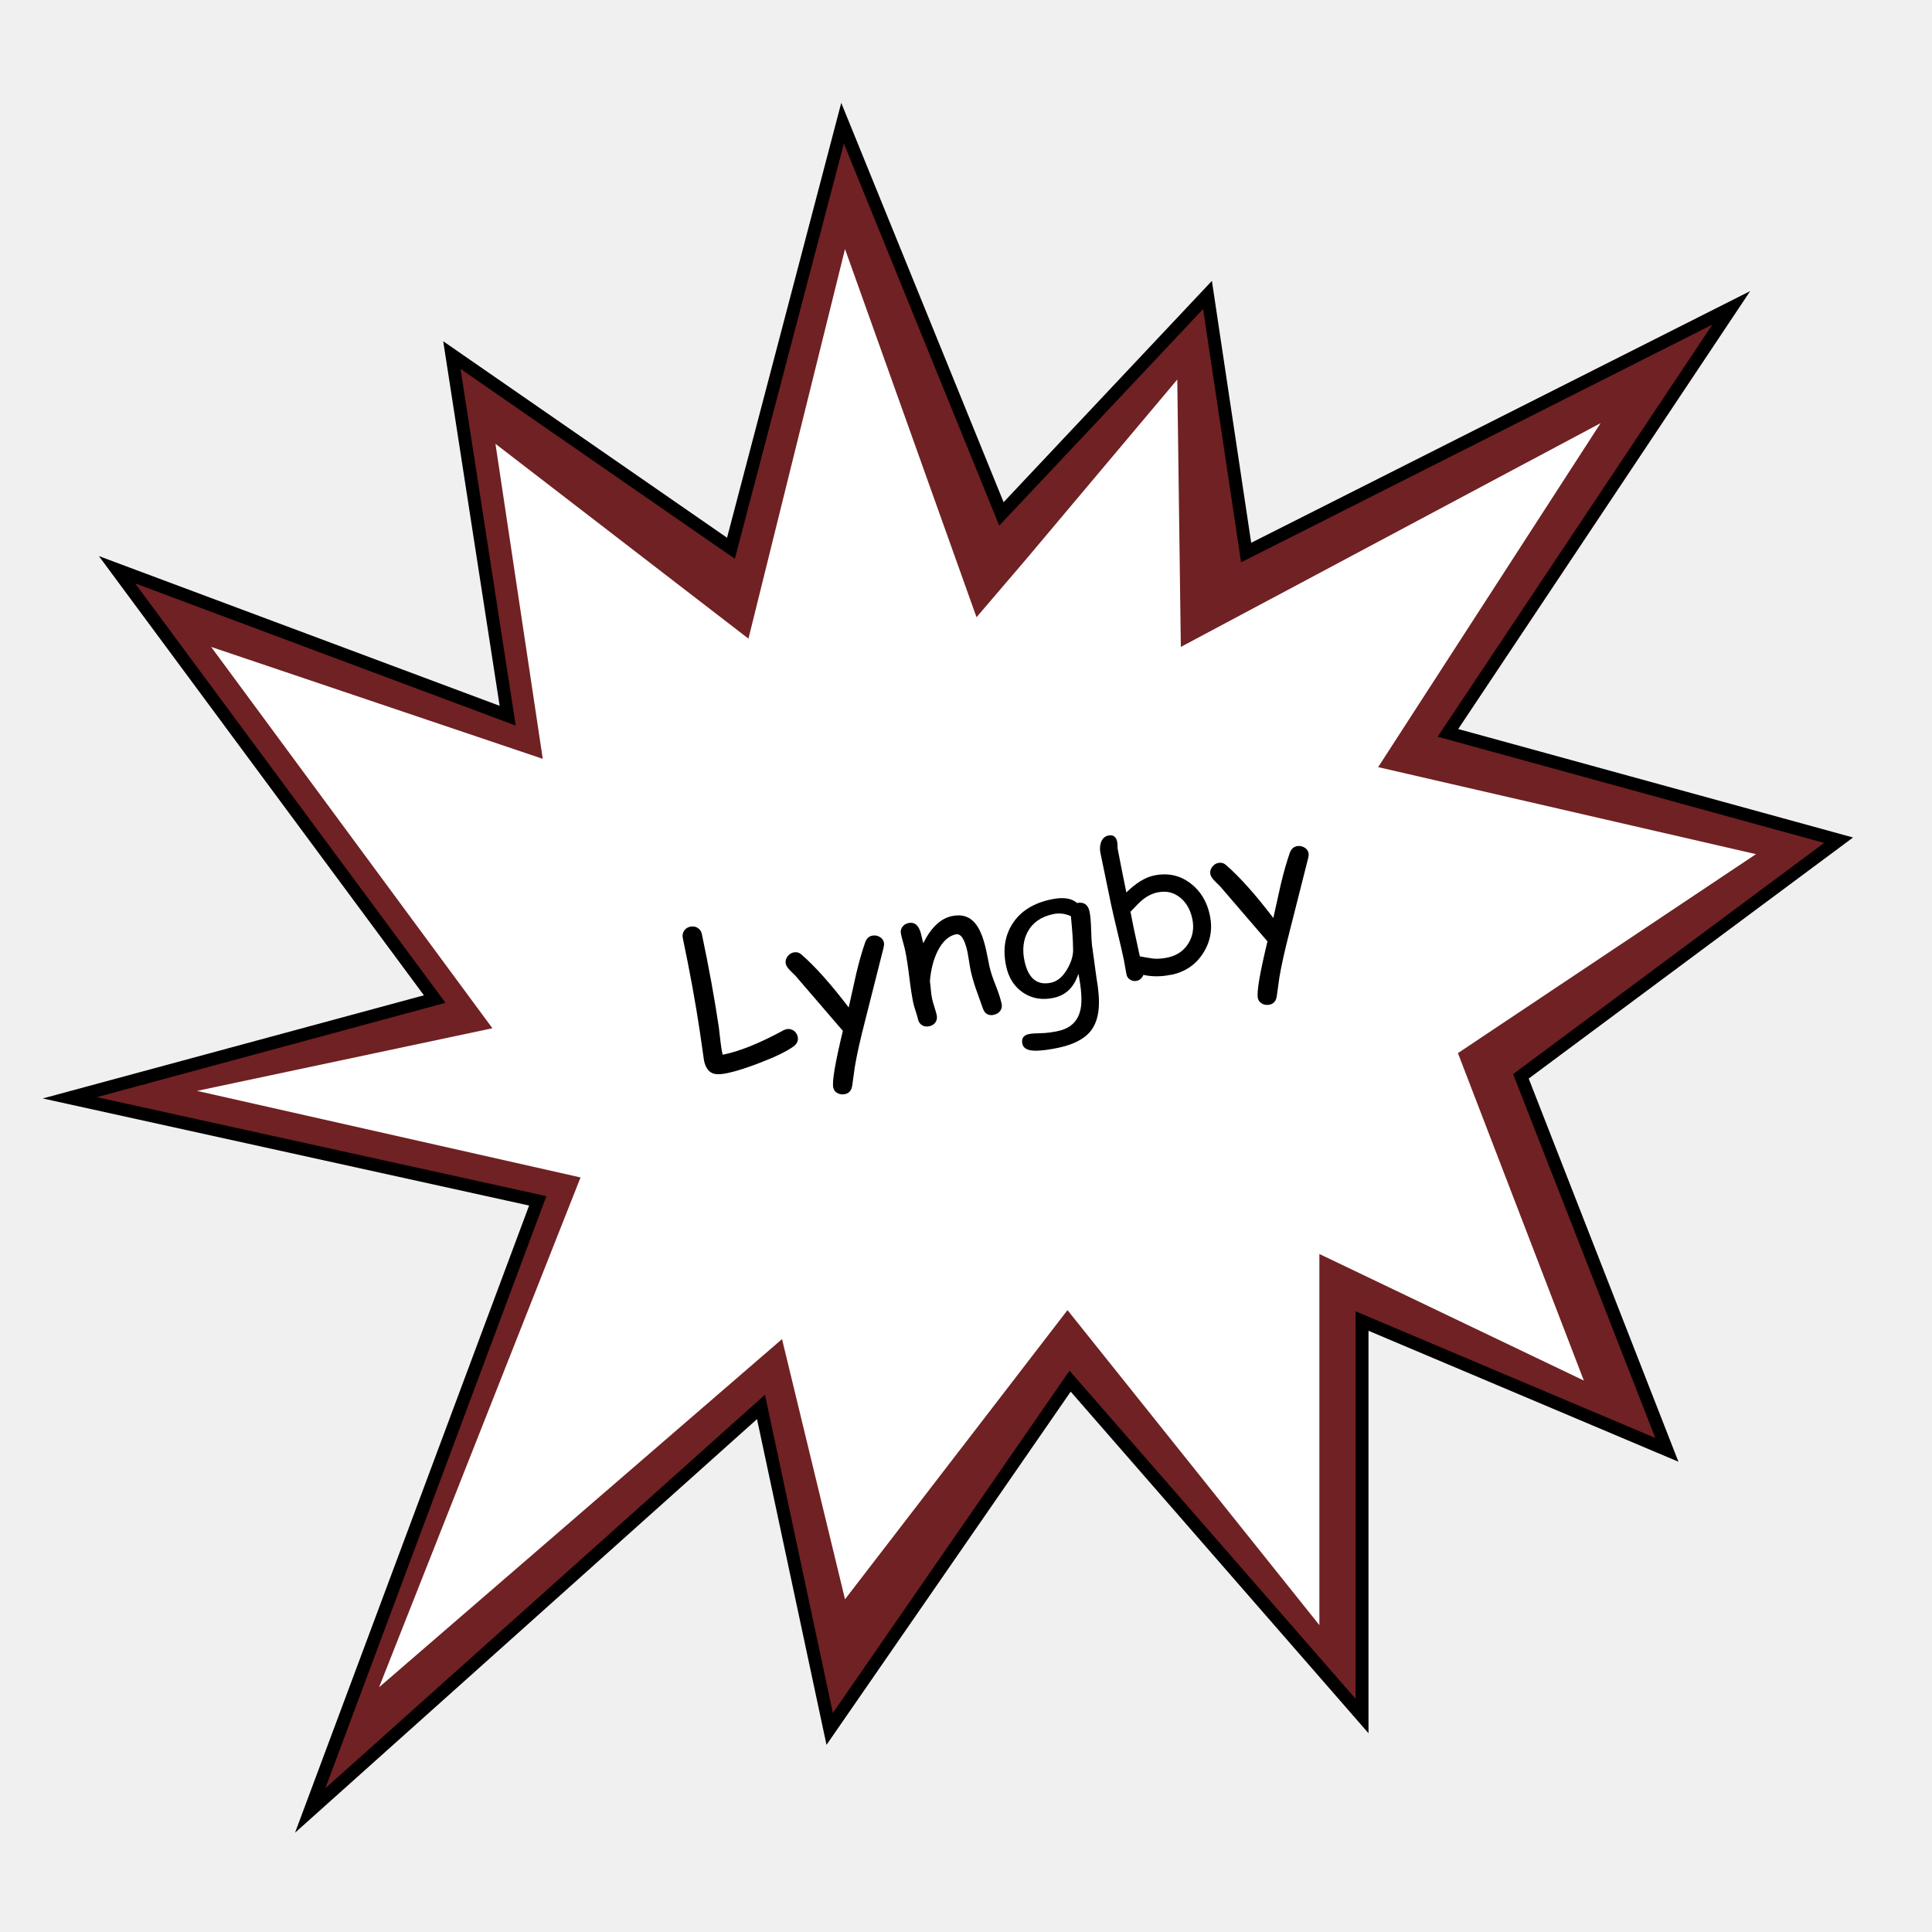
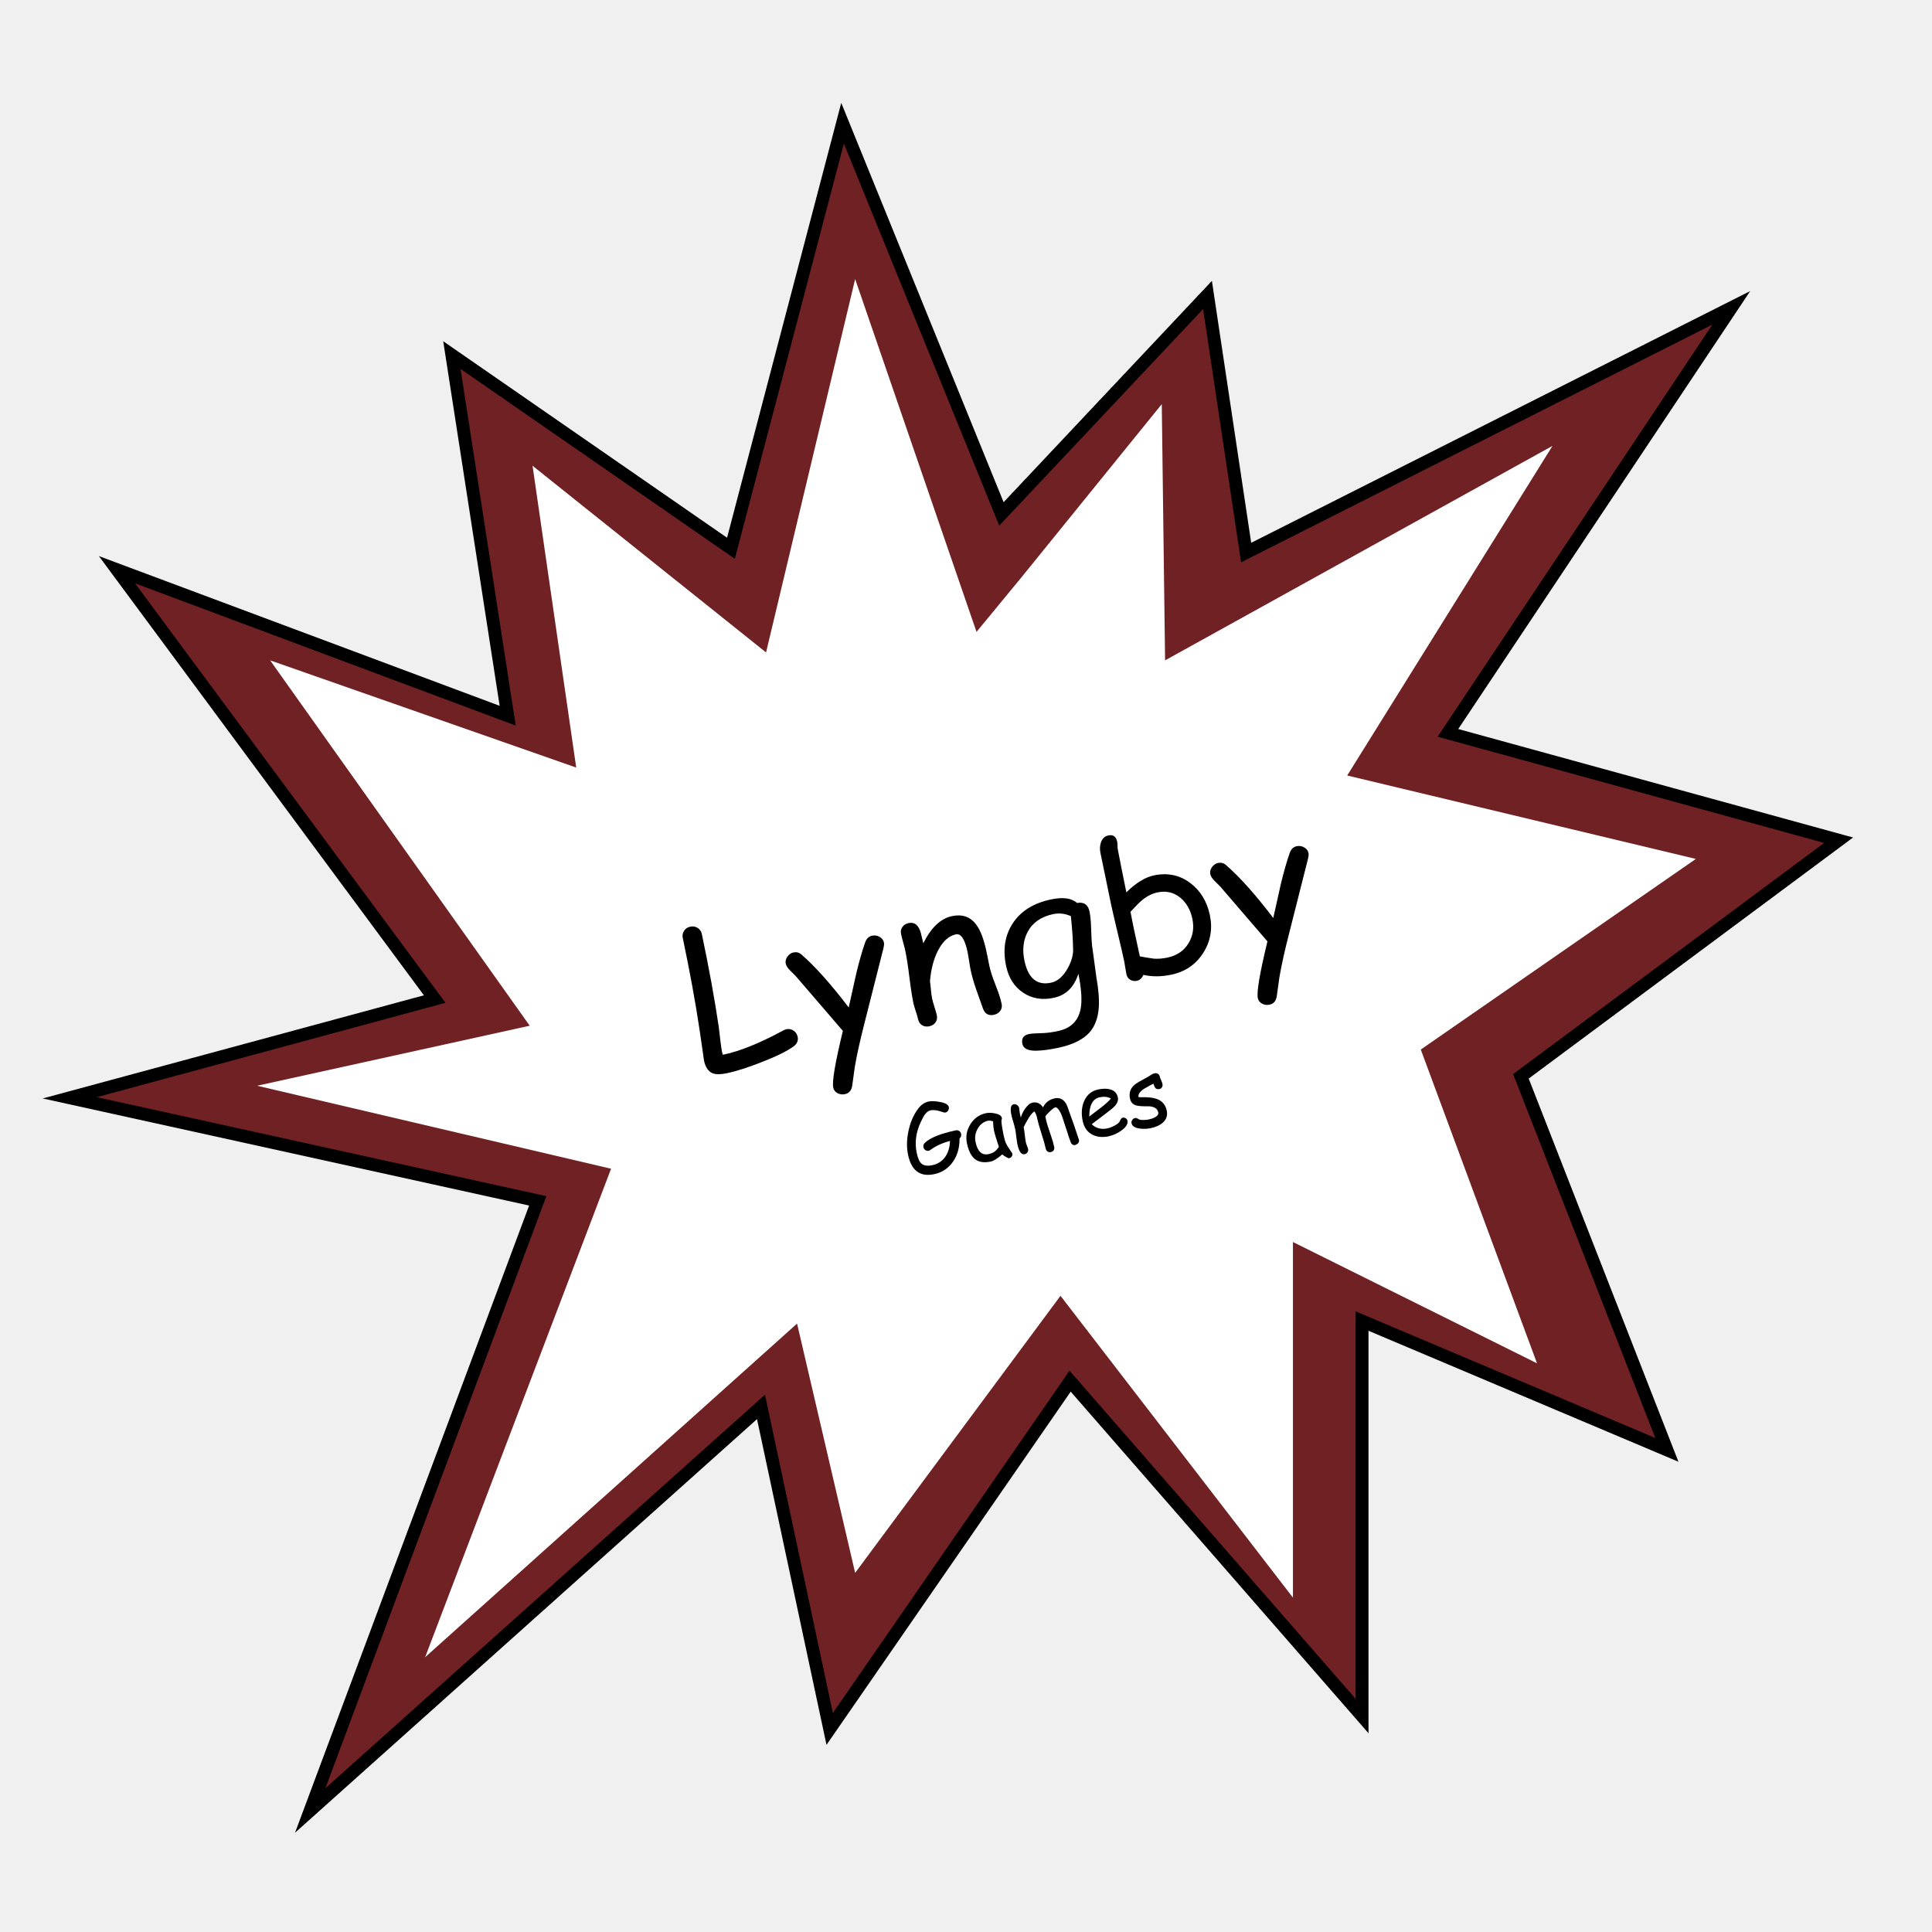
<svg xmlns="http://www.w3.org/2000/svg" id="Layer_2" viewBox="0 0 450 450">
  <defs>
    <style>.cls-1{fill:#fff;}.cls-2{fill:#702123;stroke:#000;stroke-miterlimit:10;stroke-width:3px;}</style>
  </defs>
-   <path class="cls-2" d="m27.25,132.7l91,34-13-84,65,45,26-99,37,91,48-51,9,60,113-57-66,99,91,25-74,55,34,87-71-30v92l-68-78-56,81-16-75-105,94,53-142-109-24,37.15-10.05c15.95-4.32,31.9-8.63,47.85-12.95-24.67-33.33-49.33-66.67-74-100Z" />
-   <polygon class="cls-1" points="196.82 58 174.33 148.75 115.4 103.37 126.42 176.75 49.18 150.68 114.69 239.5 45.89 254.09 135.22 274.25 88.29 393 182.15 311.9 196.82 372.5 248.64 305.15 307.31 378.52 307.31 292.08 368.91 321.56 339.58 245.29 409 198.95 321 178.68 372.82 98.55 275.04 150.68 274.21 88.4 238.87 130.41 227.45 143.76 196.82 58" />
  <g>
-     <path d="m184.79,243.76c-1.52,1.1-4.02,2.32-7.49,3.67-3.2,1.25-5.84,2.09-7.93,2.53-1.5.32-2.62.33-3.37.03-1.01-.4-1.69-1.39-2.02-2.96l-1.02-7.06c-.97-6.5-2.28-13.67-3.93-21.5-.13-.6-.02-1.16.31-1.67.33-.51.81-.83,1.44-.96.64-.13,1.21-.04,1.73.29.51.33.83.8.96,1.4,1.67,7.93,2.99,15.18,3.96,21.76l.38,3.26c.13,1.19.3,2.23.52,3.12,3.88-.77,8.6-2.67,14.15-5.69.24-.12.47-.21.69-.26.64-.13,1.22,0,1.76.38.46.36.75.82.87,1.38.19.9-.15,1.66-1.01,2.28Z" />
-     <path d="m205.83,220.62l-4.39,17.36c-1.09,4.23-1.87,7.74-2.34,10.54l-.61,4.39c-.17,1.09-.74,1.74-1.69,1.94-.62.13-1.2.05-1.74-.24-.53-.29-.86-.72-.98-1.3-.3-1.4.45-5.8,2.24-13.2l-11.03-12.82-1.33-1.32c-.54-.56-.85-1.06-.94-1.49-.12-.58,0-1.13.38-1.66.38-.53.85-.86,1.43-.98.68-.14,1.26,0,1.74.4,3.22,2.78,6.93,6.92,11.11,12.42l1.77-7.95c.66-2.76,1.35-5.16,2.06-7.2.31-.89.85-1.41,1.62-1.57.61-.13,1.19-.04,1.74.27.55.31.89.74,1.01,1.3.06.31.04.68-.07,1.11Z" />
-     <path d="m231.5,236.37c-1.28.27-2.14-.24-2.58-1.52l-1.6-4.48c-.55-1.6-.98-3.11-1.28-4.54-.08-.39-.2-1.06-.34-2.02-.15-.95-.26-1.62-.34-2.01-.64-3.03-1.55-4.42-2.74-4.17-1.66.35-3.05,1.62-4.18,3.8-1.01,1.99-1.62,4.36-1.85,7.12.09.55.16,1.26.23,2.1.06.72.16,1.41.3,2.07.09.42.27,1.04.53,1.86.27.82.44,1.45.53,1.87.13.63.04,1.19-.29,1.66-.33.48-.81.79-1.45.92-.65.14-1.22.05-1.71-.26-.48-.31-.79-.78-.92-1.41-.09-.42-.27-1.04-.54-1.86-.27-.82-.46-1.44-.54-1.86-.3-1.44-.62-3.47-.94-6.08-.32-2.61-.64-4.63-.94-6.08-.09-.45-.26-1.11-.5-1.98-.24-.87-.41-1.53-.5-1.98-.13-.6-.02-1.14.32-1.62.34-.47.82-.78,1.45-.91,1.37-.29,2.31.47,2.83,2.26l.59,2.45c1.83-3.67,4.06-5.78,6.69-6.33,2.38-.5,4.24.14,5.59,1.92.92,1.18,1.68,3.06,2.28,5.63l.45,2.12.39,1.96c.25,1.16.72,2.64,1.43,4.41.71,1.78,1.18,3.24,1.43,4.39.13.62.02,1.16-.32,1.64-.34.47-.83.78-1.47.91Z" />
-     <path d="m254.4,220.51l.98,7.18c.5,2.82.68,5.18.54,7.07-.19,2.41-.9,4.31-2.15,5.71-1.51,1.68-3.95,2.88-7.32,3.59-1.97.42-3.66.64-5.05.67-1.94.04-3.03-.49-3.27-1.6-.26-1.25.25-2.01,1.54-2.28.54-.11,1.45-.18,2.75-.2,1.3-.02,2.7-.2,4.21-.55,2.84-.64,4.53-2.36,5.08-5.16.35-1.86.18-4.57-.53-8.13-.51,1.57-1.24,2.82-2.2,3.76-.96.93-2.15,1.55-3.58,1.85-2.69.57-5.06.16-7.11-1.22-2.05-1.38-3.37-3.45-3.95-6.21-.8-3.79-.29-7.08,1.52-9.88,1.87-2.89,4.86-4.76,8.96-5.62,1.38-.29,2.58-.37,3.58-.23,1.01.14,1.83.5,2.46,1.06,1.6-.29,2.57.37,2.91,2,.21,1,.33,2.36.37,4.1.07,2.01.14,3.37.23,4.08Zm-9.07-7.6c-2.82.59-4.81,1.97-5.97,4.14-1.03,1.95-1.28,4.2-.74,6.75.43,2.03,1.16,3.48,2.19,4.33,1.03.85,2.36,1.11,4,.76,1.5-.32,2.79-1.42,3.86-3.32.97-1.74,1.39-3.35,1.26-4.84,0-1.58-.17-4.03-.5-7.34-.69-.31-1.37-.5-2.05-.58-.68-.08-1.37-.04-2.05.1Z" />
-     <path d="m272.78,227.03c-2.27.48-4.43.49-6.46.04-.33.77-.84,1.23-1.52,1.38-.56.12-1.08.03-1.55-.25s-.77-.71-.88-1.27c-.08-.36-.17-.91-.29-1.63-.11-.72-.21-1.27-.29-1.63-.31-1.49-.82-3.71-1.53-6.65-.71-2.95-1.22-5.17-1.53-6.65-.22-1.02-.62-2.96-1.2-5.82-.59-2.86-.99-4.8-1.21-5.84-.18-.84-.15-1.64.08-2.39.31-.96.9-1.53,1.76-1.71,1.11-.23,1.8.26,2.06,1.48.04.2.06.49.07.89,0,.39.03.69.07.89l.9,4.62,1.09,5.38c1.12-1.1,2.21-1.98,3.29-2.64,1.08-.66,2.13-1.1,3.15-1.31,3.19-.67,6.03-.06,8.51,1.83,2.33,1.78,3.83,4.25,4.5,7.42.67,3.2.15,6.14-1.56,8.83-1.71,2.69-4.19,4.38-7.45,5.06Zm-3.16-19.18c-1.22.26-2.4.84-3.54,1.76-.56.45-1.48,1.37-2.77,2.76l.72,3.65.71,3.28.75,3.45c.78.16,1.86.34,3.25.54.98.07,2.04-.01,3.18-.25,2.15-.45,3.77-1.54,4.85-3.26,1.08-1.72,1.39-3.65.94-5.78-.44-2.09-1.37-3.72-2.77-4.89-1.52-1.26-3.3-1.68-5.33-1.25Z" />
-     <path d="m304.72,199.78l-4.39,17.36c-1.09,4.23-1.87,7.74-2.34,10.54l-.61,4.39c-.17,1.09-.73,1.74-1.68,1.94-.62.13-1.2.05-1.74-.24-.53-.29-.86-.72-.98-1.3-.3-1.4.45-5.8,2.24-13.2l-11.03-12.82-1.33-1.32c-.54-.56-.85-1.06-.94-1.49-.12-.58,0-1.13.38-1.66.38-.53.85-.86,1.43-.98.68-.14,1.26,0,1.74.4,3.22,2.78,6.93,6.92,11.11,12.42l1.77-7.95c.66-2.76,1.35-5.16,2.06-7.2.31-.89.85-1.41,1.62-1.57.61-.13,1.19-.04,1.74.27.55.31.89.74,1.01,1.3.06.31.04.68-.07,1.11Z" />
+     <path class="cls-2" d="m27.25,132.7l91,34-13-84,65,45,26-99,37,91,48-51,9,60,113-57-66,99,91,25-74,55,34,87-71-30v92l-68-78-56,81-16-75-105,94,53-142-109-24,37.15-10.05c15.95-4.32,31.9-8.63,47.85-12.95-24.67-33.33-49.33-66.67-74-100Z" />
+     <polygon class="cls-1" points="199.18 65 178.43 151.96 124.04 108.48 134.21 178.78 62.92 153.81 123.38 238.91 59.89 252.89 142.33 272.22 99.02 386 185.65 308.29 199.18 366.35 247.01 301.82 301.15 372.12 301.15 289.29 358 317.54 330.93 244.46 395 200.06 313.79 180.63 361.61 103.85 271.37 153.81 270.6 94.13 237.99 134.38 227.45 147.18 199.18 65" />
+     <g>
+       <path d="m184.79,243.76c-1.52,1.1-4.02,2.32-7.49,3.67-3.2,1.25-5.84,2.09-7.93,2.53-1.5.32-2.62.33-3.37.03-1.01-.4-1.69-1.39-2.02-2.96l-1.02-7.06c-.97-6.5-2.28-13.67-3.93-21.5-.13-.6-.02-1.16.31-1.67s.81-.83,1.44-.96c.64-.13,1.21-.04,1.73.3.51.33.83.8.96,1.4,1.67,7.93,2.99,15.18,3.96,21.76l.38,3.26c.13,1.19.3,2.23.52,3.12,3.88-.78,8.6-2.67,14.15-5.69.24-.12.47-.21.69-.26.64-.13,1.22,0,1.75.38.46.36.75.81.87,1.38.19.9-.15,1.66-1.01,2.28Z" />
+       <path d="m205.83,220.62l-4.39,17.36c-1.09,4.23-1.87,7.74-2.34,10.54l-.61,4.39c-.17,1.09-.74,1.74-1.69,1.94-.62.13-1.2.05-1.74-.24-.54-.29-.86-.72-.98-1.3-.3-1.4.45-5.8,2.24-13.2l-11.03-12.82-1.33-1.32c-.54-.56-.85-1.06-.94-1.49-.12-.58,0-1.13.38-1.66.38-.53.85-.86,1.43-.98.68-.14,1.26,0,1.74.4,3.22,2.78,6.93,6.92,11.11,12.42l1.77-7.95c.66-2.76,1.35-5.16,2.06-7.2.31-.89.85-1.41,1.62-1.57.61-.13,1.19-.04,1.74.27.55.31.89.74,1.01,1.3.06.31.04.68-.07,1.11Z" />
+       <path d="m231.51,236.37c-1.28.27-2.14-.24-2.58-1.52l-1.59-4.48c-.55-1.6-.98-3.11-1.28-4.54-.08-.39-.2-1.06-.34-2.02-.15-.95-.26-1.62-.34-2.01-.64-3.03-1.55-4.42-2.74-4.17-1.66.35-3.05,1.62-4.18,3.8-1.01,1.99-1.62,4.36-1.85,7.11.08.55.16,1.26.23,2.11.06.72.16,1.41.3,2.07.09.42.27,1.04.53,1.87s.44,1.45.53,1.87c.13.63.04,1.19-.29,1.66-.33.48-.81.79-1.45.92-.65.14-1.22.05-1.71-.26-.48-.31-.79-.78-.92-1.41-.09-.42-.27-1.04-.54-1.86-.27-.82-.46-1.44-.54-1.86-.3-1.45-.62-3.47-.94-6.08s-.64-4.63-.94-6.08c-.09-.45-.26-1.11-.5-1.98-.24-.87-.41-1.53-.5-1.98-.13-.6-.02-1.14.32-1.62.34-.48.82-.78,1.45-.91,1.37-.29,2.31.47,2.83,2.26l.58,2.45c1.83-3.67,4.06-5.78,6.69-6.33,2.38-.5,4.24.14,5.59,1.92.92,1.18,1.68,3.06,2.28,5.63l.45,2.12.39,1.96c.25,1.16.72,2.63,1.43,4.41.71,1.78,1.18,3.24,1.42,4.39.13.62.02,1.16-.32,1.64-.34.47-.83.78-1.47.91Z" />
+       <path d="m254.4,220.51l.98,7.18c.5,2.82.68,5.18.54,7.07-.19,2.41-.91,4.31-2.15,5.71-1.51,1.68-3.95,2.88-7.32,3.59-1.97.42-3.66.64-5.05.67-1.95.04-3.03-.49-3.27-1.6-.26-1.25.25-2.01,1.54-2.28.54-.11,1.45-.18,2.75-.2s2.7-.2,4.21-.55c2.84-.64,4.54-2.36,5.08-5.16.35-1.86.18-4.57-.53-8.13-.51,1.57-1.24,2.82-2.2,3.76s-2.15,1.55-3.58,1.85c-2.69.57-5.06.16-7.11-1.22-2.05-1.38-3.37-3.45-3.95-6.21-.8-3.79-.29-7.08,1.52-9.88,1.87-2.89,4.86-4.76,8.96-5.62,1.38-.29,2.57-.37,3.58-.23,1.01.14,1.83.49,2.46,1.06,1.6-.29,2.57.38,2.91,2,.21,1,.33,2.36.38,4.1.07,2.01.14,3.37.23,4.08Zm-9.07-7.6c-2.82.59-4.81,1.97-5.97,4.14-1.03,1.95-1.28,4.2-.74,6.75.43,2.03,1.16,3.48,2.19,4.33,1.03.85,2.37,1.11,4,.76,1.5-.32,2.79-1.42,3.86-3.32.97-1.74,1.39-3.35,1.26-4.84,0-1.58-.17-4.03-.5-7.34-.69-.31-1.37-.5-2.05-.58-.68-.08-1.37-.04-2.05.1Z" />
+       <path d="m272.78,227.03c-2.27.48-4.42.49-6.46.04-.33.77-.84,1.23-1.52,1.38-.56.12-1.08.03-1.55-.25s-.77-.71-.88-1.28c-.08-.36-.17-.91-.29-1.63-.11-.72-.21-1.27-.29-1.63-.31-1.49-.82-3.71-1.53-6.65-.71-2.95-1.22-5.17-1.53-6.66-.22-1.02-.62-2.96-1.2-5.82-.59-2.86-.99-4.8-1.21-5.84-.18-.84-.15-1.64.08-2.39.31-.96.89-1.53,1.76-1.71,1.11-.24,1.8.26,2.06,1.48.04.2.06.49.07.89,0,.39.03.69.07.89l.9,4.62,1.09,5.37c1.12-1.1,2.21-1.98,3.29-2.64,1.08-.66,2.13-1.1,3.16-1.31,3.19-.67,6.03-.06,8.5,1.83,2.33,1.78,3.83,4.25,4.5,7.42.67,3.2.16,6.14-1.56,8.83s-4.19,4.38-7.45,5.06Zm-3.16-19.18c-1.22.26-2.4.84-3.54,1.76-.56.45-1.48,1.37-2.77,2.76l.72,3.65.71,3.28.75,3.45c.78.16,1.86.34,3.26.54.98.07,2.04-.01,3.18-.25,2.15-.45,3.77-1.54,4.85-3.26,1.08-1.72,1.39-3.65.94-5.78-.44-2.09-1.37-3.72-2.78-4.89-1.52-1.26-3.3-1.68-5.33-1.25Z" />
+       <path d="m304.72,199.78l-4.39,17.36c-1.09,4.23-1.87,7.74-2.34,10.54l-.61,4.39c-.17,1.09-.74,1.74-1.69,1.94-.62.13-1.2.05-1.74-.24-.53-.29-.86-.72-.98-1.3-.3-1.4.45-5.8,2.24-13.2l-11.03-12.82-1.33-1.32c-.54-.56-.85-1.06-.94-1.49-.12-.58,0-1.13.38-1.66.38-.53.85-.86,1.43-.98.68-.14,1.26,0,1.74.4,3.22,2.78,6.93,6.92,11.11,12.42l1.77-7.95c.66-2.76,1.35-5.16,2.06-7.2.31-.89.85-1.41,1.62-1.57.61-.13,1.19-.04,1.74.27.55.31.89.74,1.01,1.3.06.31.04.68-.07,1.11Z" />
+     </g>
+   </g>
+   <g>
+     <path d="m223.5,265.18c.02,2.14-.51,3.96-1.58,5.47-1.07,1.51-2.51,2.45-4.31,2.83-1.65.35-2.98.15-3.99-.6-1.02-.75-1.72-2.04-2.11-3.88-.37-1.73-.33-3.6.1-5.61.43-2.01,1.17-3.71,2.22-5.12.7-.94,1.52-1.5,2.48-1.71.61-.13,1.45-.1,2.53.09,1.32.22,2.04.63,2.16,1.21.06.27,0,.54-.15.8-.16.26-.37.41-.66.47-.15.03-.37,0-.67-.12-1.15-.41-2.08-.54-2.79-.39-.5.11-.97.48-1.41,1.11-.22.32-.51.88-.88,1.67-1.11,2.37-1.42,4.76-.91,7.15.26,1.26.64,2.09,1.14,2.51.54.46,1.37.57,2.5.33,1.2-.25,2.16-.85,2.88-1.79.76-1,1.17-2.28,1.22-3.85-1.83.48-3.35,1.18-4.54,2.08-.14.11-.28.17-.43.21-.29.06-.56,0-.8-.19-.22-.17-.37-.39-.42-.67-.08-.37.04-.7.35-1,1.26-1.19,3.66-2.15,7.2-2.9.29-.06.55-.02.78.14.24.15.38.38.45.67.09.44-.03.79-.35,1.05Z" />
+     <path d="m235.07,269.77c-.13.03-.39-.07-.79-.3-.36-.21-.63-.41-.83-.59-.57.49-1.08.87-1.53,1.15-.45.28-.84.46-1.17.52-1.57.33-2.8.13-3.7-.6-.85-.69-1.46-1.89-1.82-3.6-.34-1.62-.08-3.12.8-4.5.87-1.39,2.08-2.24,3.62-2.57.58-.12,1.27-.11,2.05.04.99.18,1.54.54,1.65,1.07.04.18,0,.35-.1.52-.01.27.02.7.11,1.29.09.59.22,1.34.41,2.25.17.83.36,1.47.58,1.93.13.28.46.82,1,1.63.07.11.19.27.34.48l.1.16c.06.27,0,.51-.14.72-.15.21-.35.35-.6.4Zm-3.56-6.53c-.06-.29-.11-.61-.14-.95s-.05-.72-.06-1.11c-.27-.08-.51-.12-.7-.15-.19-.02-.34-.02-.45,0-1.04.22-1.84.83-2.42,1.83-.57,1-.75,2.06-.51,3.16.23,1.1.6,1.88,1.1,2.34.5.47,1.14.62,1.92.46.64-.14,1.16-.37,1.56-.7.21-.18.5-.5.85-.98-.59-1.73-.97-3.03-1.16-3.91Z" />
+     <path d="m250.53,266.69c-.55.12-.93-.11-1.15-.67-.28-.71-.61-1.72-1.02-3.03l-1-3.04c-.16-.45-.37-.88-.63-1.28-.35-.55-.66-.8-.93-.74-.25.05-.67.36-1.25.92-.56.52-.92.92-1.07,1.2.13.63.27,1.26.45,1.88l.87,2.62c.35,1.03.6,1.89.74,2.58.06.29.02.55-.12.78-.14.23-.36.37-.65.43-.29.06-.54.02-.77-.14-.22-.15-.37-.38-.43-.67-.17-.81-.5-1.99-1-3.54-.5-1.55-.83-2.73-1-3.54-.15-.71-.37-1.24-.65-1.59-.42.31-.83.76-1.21,1.34l-.9,1.57c-.07.18-.2.43-.38.74.08.4.17,1,.26,1.8.09.8.18,1.38.25,1.76.04.2.13.47.27.82.14.35.23.6.26.76.06.27,0,.53-.16.76-.17.23-.38.37-.66.43-.76.16-1.31-.62-1.68-2.34-.08-.4-.17-1.01-.27-1.82-.09-.81-.18-1.42-.27-1.82-.08-.35-.22-.88-.43-1.58-.21-.7-.36-1.22-.43-1.59-.32-1.52-.14-2.35.54-2.49.26-.05.52,0,.79.19.26.18.43.41.48.67.03.13.05.33.07.6.02.28.05.48.08.62l.24,1.05c.2-.79.57-1.54,1.13-2.27.55-.72,1.07-1.13,1.54-1.23,1.05-.22,1.88.15,2.5,1.11.26-.57.63-1.03,1.08-1.38.46-.35,1.01-.6,1.67-.74,1.12-.24,2.01.21,2.67,1.32.13.22.47,1.13,1.01,2.73.43,1.11,1.07,2.98,1.93,5.6.08.26.03.51-.13.74-.16.23-.38.37-.67.43Z" />
+     <path d="m258.36,264.65c-1.51.32-2.82.2-3.91-.36-1.2-.62-1.96-1.68-2.27-3.19-.37-1.74-.25-3.29.34-4.64.65-1.48,1.73-2.38,3.27-2.7,1.11-.23,2.06-.24,2.84-.01.96.28,1.54.9,1.74,1.85.14.67-.11,1.36-.75,2.06-.28.31-.91.84-1.89,1.57l-3.45,2.62c.49.48,1.05.8,1.66.96.62.16,1.3.17,2.04,0,.46-.1.99-.3,1.57-.6.74-.39,1.19-.78,1.34-1.19.15-.41.36-.63.62-.69.23-.05.46,0,.68.13.22.14.36.32.41.56.16.74-.31,1.51-1.39,2.29-.93.67-1.88,1.11-2.85,1.31Zm-2.2-9.08c-.82.17-1.43.63-1.84,1.38-.41.75-.61,1.78-.61,3.11l2.77-2.11c1.09-.84,1.84-1.54,2.27-2.08-.69-.41-1.55-.51-2.59-.29Z" />
+     <path d="m269.98,253.65c-.37.08-.65,0-.85-.21-.14-.15-.3-.5-.49-1.03-.47.23-1.2.63-2.17,1.19-.99.66-1.42,1.3-1.29,1.93.22.03.42.04.63.04,1.6-.05,2.82.09,3.67.41,1.24.47,2,1.37,2.28,2.71.23,1.09-.07,2.01-.89,2.77-.69.62-1.63,1.06-2.83,1.31-.88.18-1.74.21-2.6.09-1.11-.16-1.73-.57-1.88-1.24-.06-.27,0-.52.17-.77.17-.25.39-.4.65-.45.21-.04.51.06.9.31.19.12.58.17,1.16.15.46-.01.85-.05,1.16-.12.56-.12,1.04-.29,1.44-.51.58-.33.83-.7.74-1.12-.19-.91-.96-1.39-2.29-1.44h-1.09c-.93-.02-1.61-.11-2.04-.29-.62-.26-1.01-.77-1.17-1.52-.29-1.4.15-2.53,1.35-3.41.36-.27.96-.62,1.79-1.05s1.42-.78,1.76-1.04c.25-.18.53-.3.86-.37.29-.06.54-.02.77.13.22.15.37.37.43.68.04.19.14.47.31.83.16.36.26.63.3.83.06.3.02.56-.12.79-.14.23-.36.37-.65.43Z" />
  </g>
</svg>
